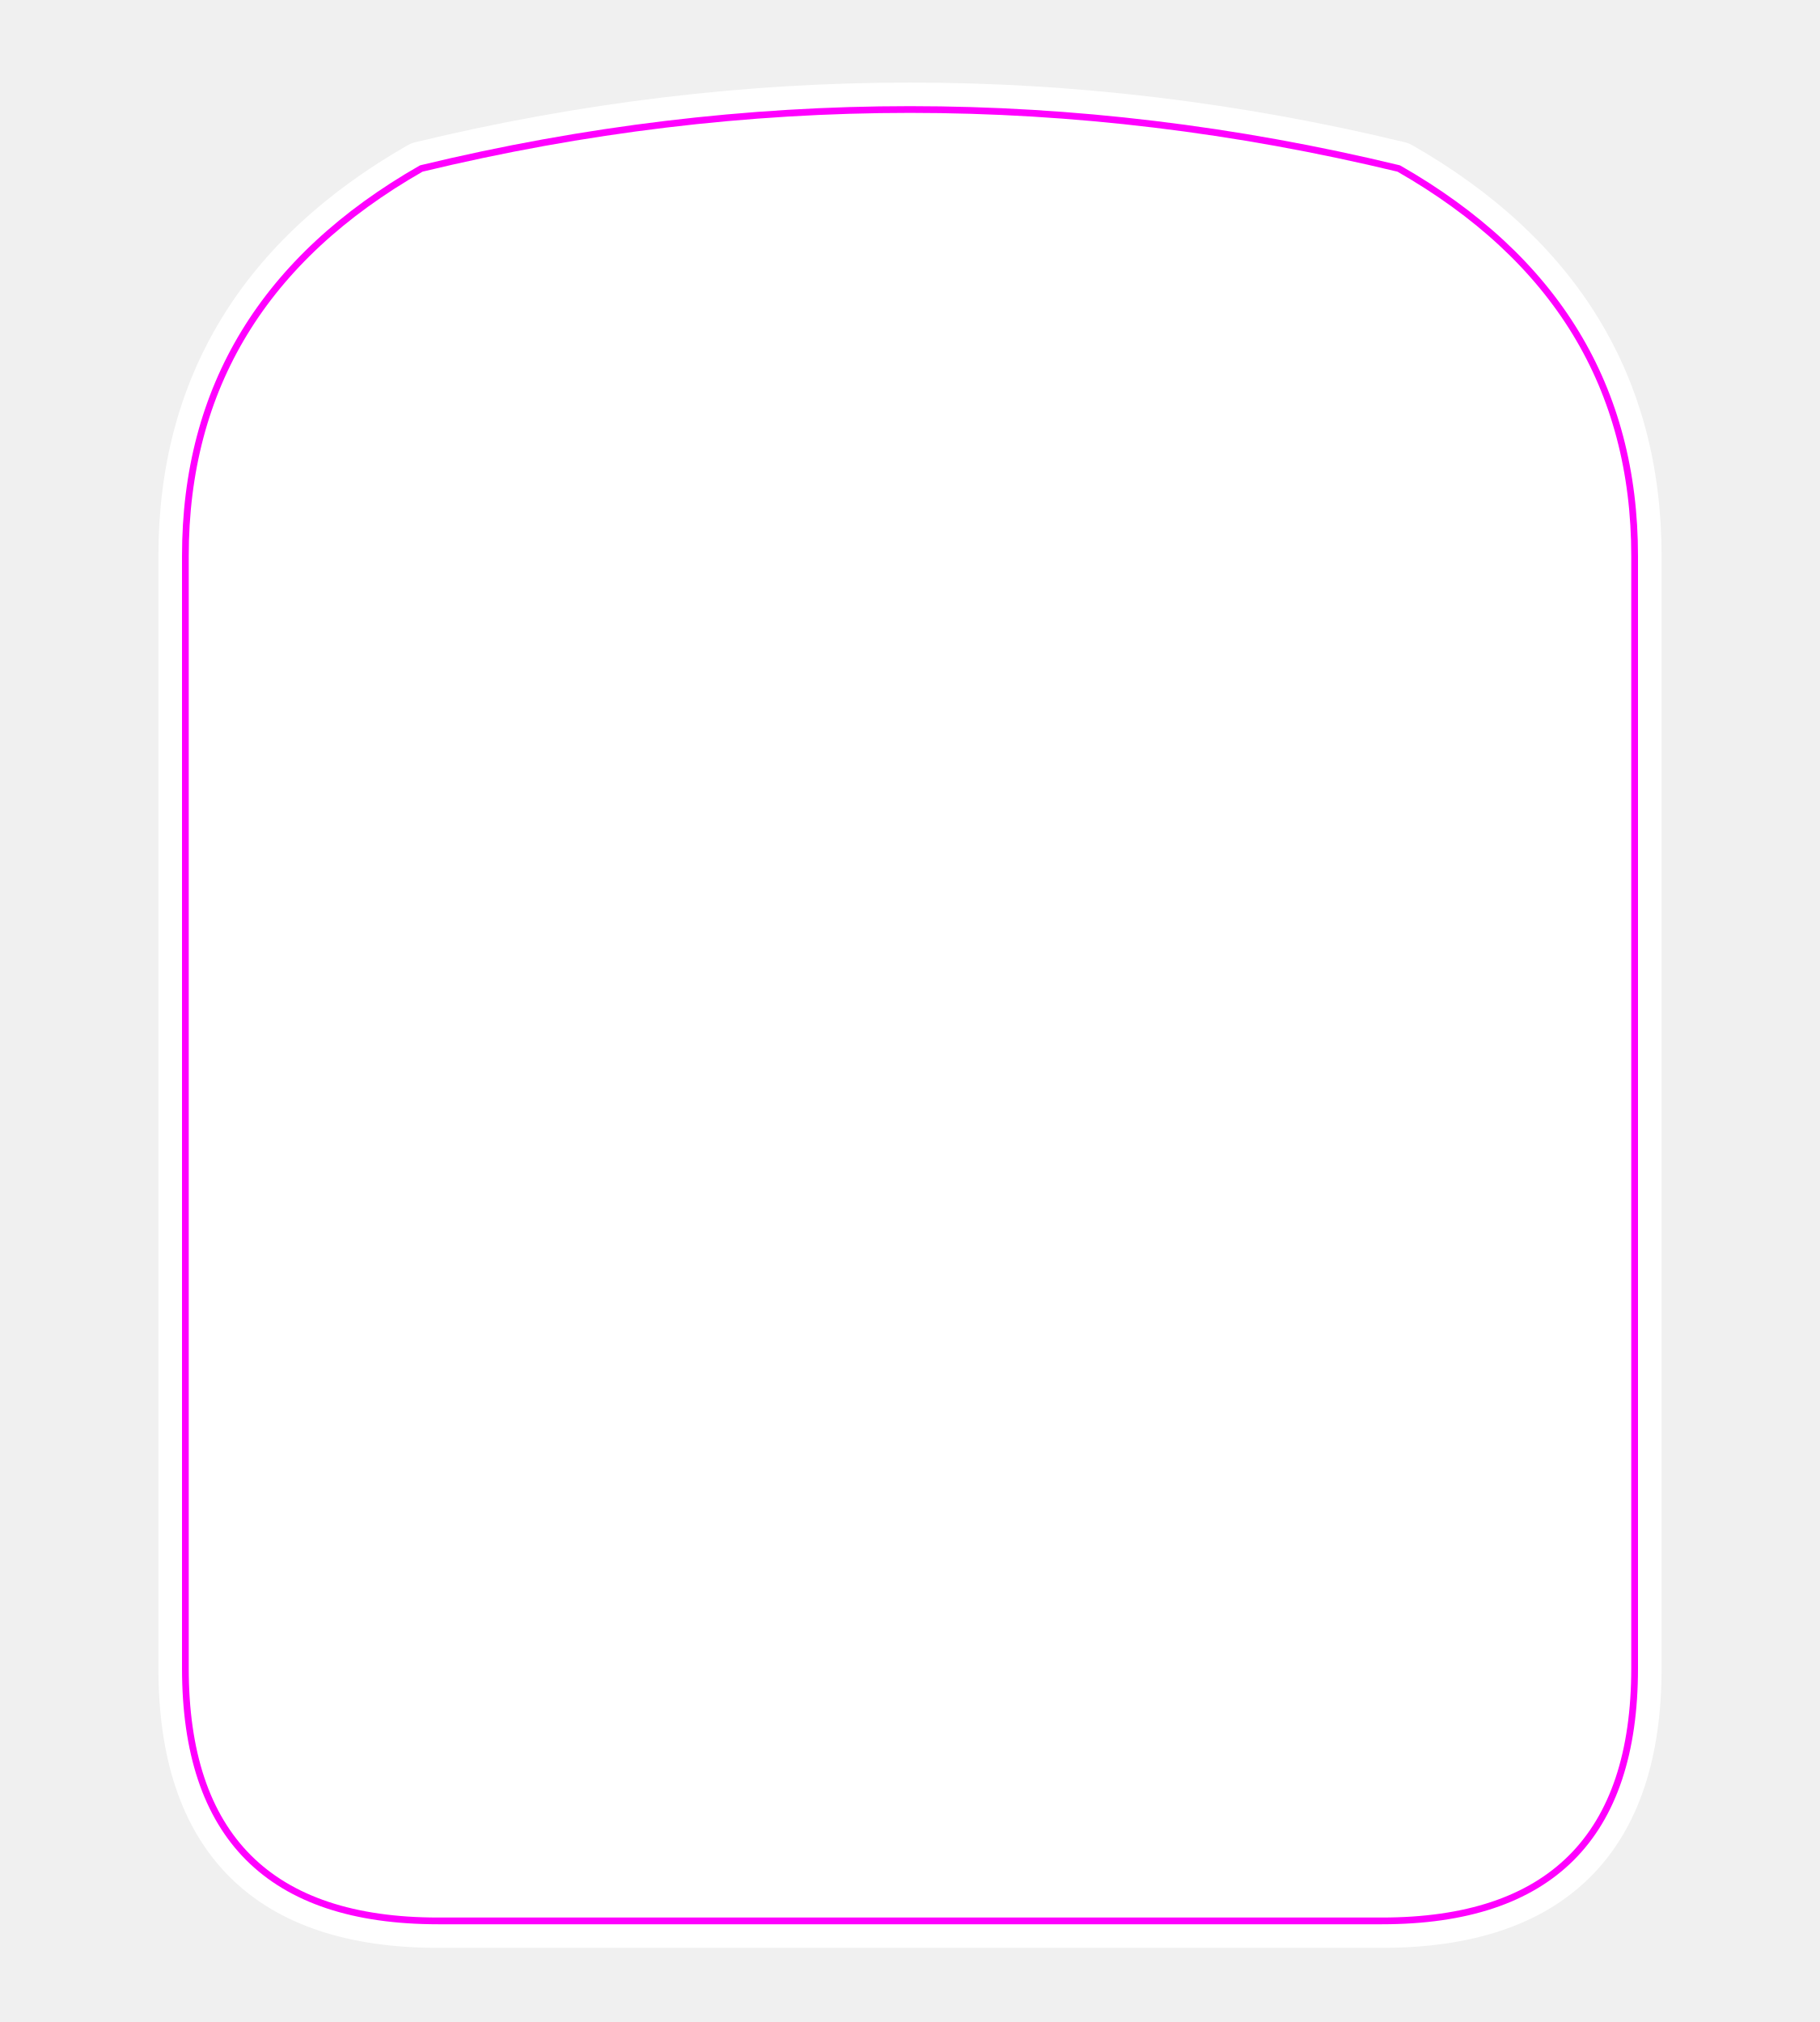
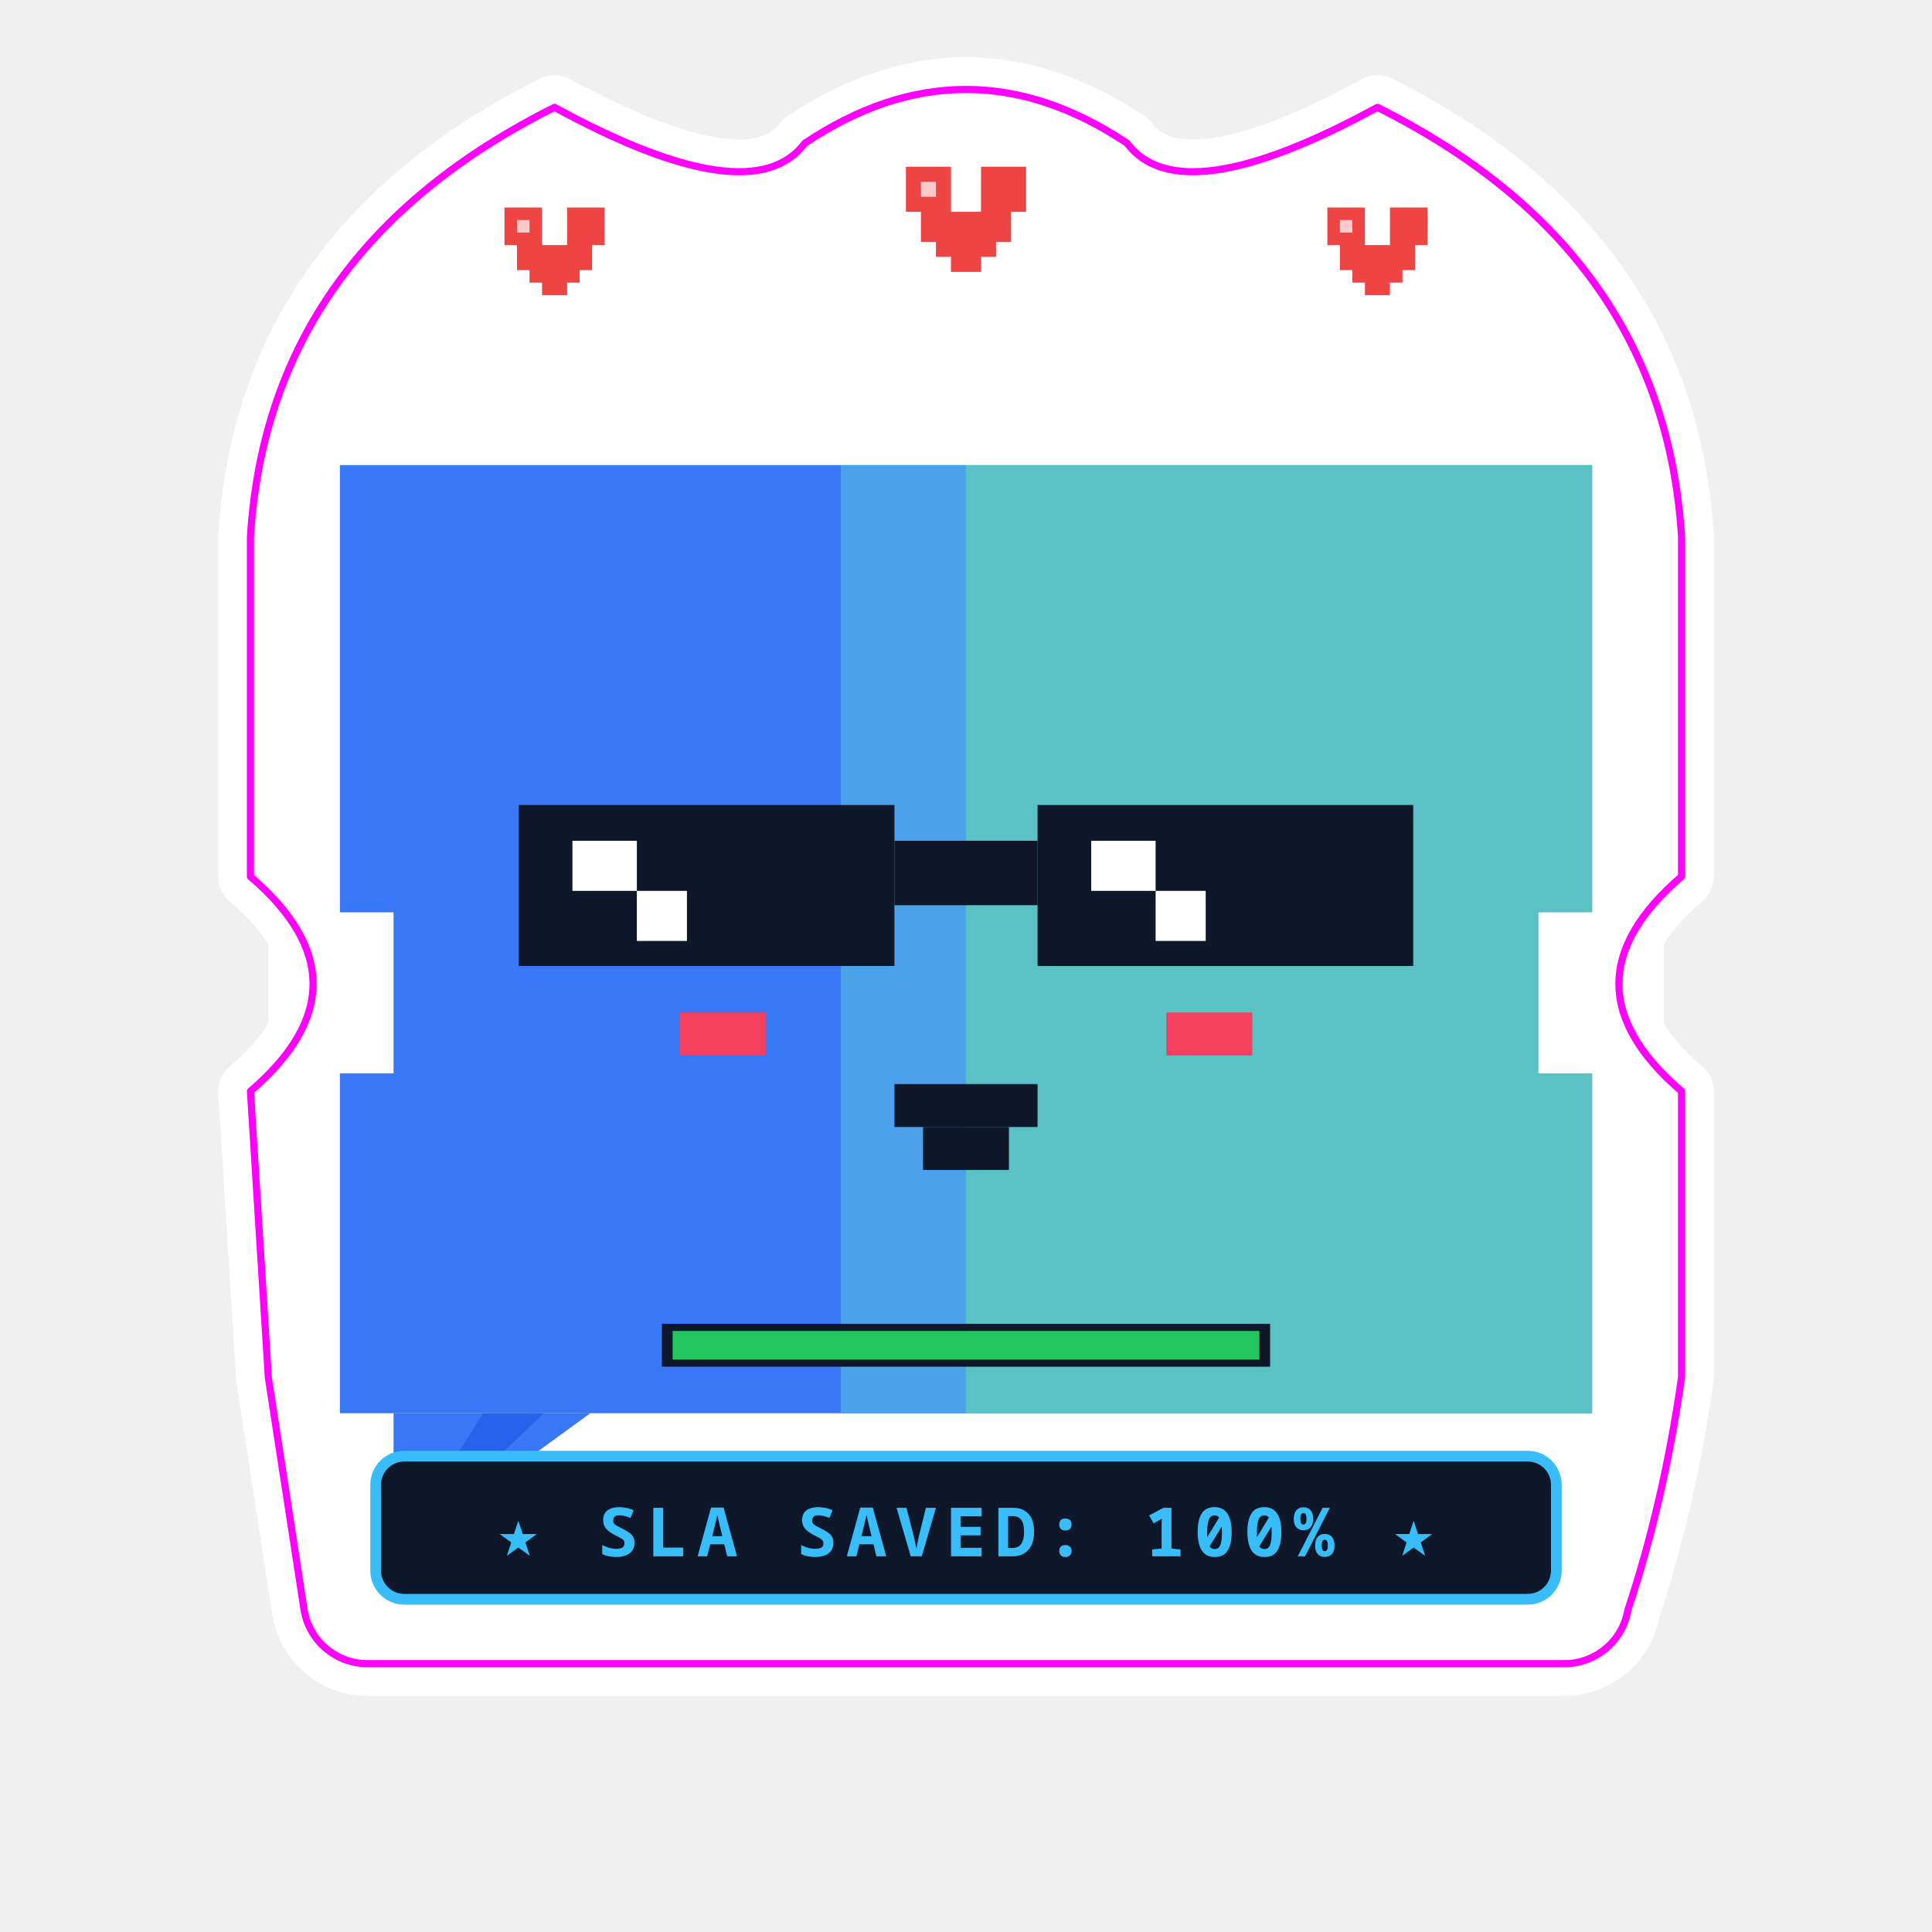
- <svg xmlns="http://www.w3.org/2000/svg" viewBox="0 0 540 600" width="540" height="600">
-   <g transform="translate(270, 305)">
-     <path d="   M -145 -255   Q 0 -290, 145 -255   Q 215 -215, 215 -140   L 215 190   Q 215 265, 140 265   L -140 265   Q -215 265, -215 190   L -215 -140   Q -215 -215, -145 -255   Z " fill="#FFFFFF" stroke="#FFFFFF" stroke-width="16" stroke-linejoin="round" />
-     <path d="   M -145 -255   Q 0 -290, 145 -255   Q 215 -215, 215 -140   L 215 190   Q 215 265, 140 265   L -140 265   Q -215 265, -215 190   L -215 -140   Q -215 -215, -145 -255   Z " fill="none" stroke="#FF00FF" stroke-width="2" stroke-linejoin="round" />
+ <svg xmlns="http://www.w3.org/2000/svg" viewBox="0 0 540 540" width="540" height="540">
+   <g id="Artwork" transform="translate(270, 290)">
+     <path id="WhiteBorder" d="   M -115 -260   Q -60 -230, -45 -250   Q 0 -280, 45 -250   Q 60 -230, 115 -260   Q 195 -220, 200 -140   L 200 -45   Q 165 -15, 200 15   L 200 95   Q 195 130, 185 160   A 18 18 0 0 1 167 175   L -167 175   A 18 18 0 0 1 -185 160   L -195 95   L -200 15   Q -165 -15, -200 -45   L -200 -140   Q -195 -220, -115 -260   Z " fill="#FFFFFF" stroke="#FFFFFF" stroke-width="18" stroke-linejoin="round" stroke-linecap="round" />
+     <g transform="translate(-115, -225) scale(3.5)">
+       <path d="M -4 -2 H -1 V 1 H -4 Z M 1 -2 H 4 V 1 H 1 Z M -3 1 H 3 V 3 H -3 Z M -2 3 H 2 V 4 H -2 Z M -1 4 H 1 V 5 H -1 Z" fill="#EF4444" />
+       <rect x="-3" y="-1" width="1" height="1" fill="#FECACA" />
+     </g>
+     <g transform="translate(0, -235) scale(4.2)">
+       <path d="M -4 -2 H -1 V 1 H -4 Z M 1 -2 H 4 V 1 H 1 Z M -3 1 H 3 V 3 H -3 Z M -2 3 H 2 V 4 H -2 Z M -1 4 H 1 V 5 H -1 Z" fill="#EF4444" />
+       <rect x="-3" y="-1" width="1" height="1" fill="#FECACA" />
+     </g>
+     <g transform="translate(115, -225) scale(3.5)">
+       <path d="M -4 -2 H -1 V 1 H -4 Z M 1 -2 H 4 V 1 H 1 Z M -3 1 H 3 V 3 H -3 Z M -2 3 H 2 V 4 H -2 Z M -1 4 H 1 V 5 H -1 Z" fill="#EF4444" />
+       <rect x="-3" y="-1" width="1" height="1" fill="#FECACA" />
+     </g>
+     <rect x="-175" y="-160" width="350" height="265" fill="#3877F6" />
+     <rect x="0" y="-160" width="175" height="265" fill="#5AC1C4" />
+     <rect x="-35" y="-160" width="35" height="265" fill="#4CA2EA" />
+     <rect x="-195" y="-35" width="35" height="45" fill="#FFFFFF" />
+     <rect x="160" y="-35" width="35" height="45" fill="#FFFFFF" />
+     <polygon points="-160,105 -160,145 -105,105" fill="#3877F6" />
+     <polygon points="-135,105 -160,145 -118,105" fill="#2563EB" />
+     <g transform="translate(0, -45)">
+       <rect x="-125" y="-20" width="105" height="45" fill="#0F172A" />
+       <rect x="20" y="-20" width="105" height="45" fill="#0F172A" />
+       <rect x="-20" y="-10" width="40" height="18" fill="#0F172A" />
+       <rect x="-110" y="-10" width="18" height="14" fill="#FFFFFF" />
+       <rect x="-92" y="4" width="14" height="14" fill="#FFFFFF" />
+       <rect x="35" y="-10" width="18" height="14" fill="#FFFFFF" />
+       <rect x="53" y="4" width="14" height="14" fill="#FFFFFF" />
+       <rect x="-20" y="58" width="40" height="12" fill="#0F172A" />
+       <rect x="-12" y="70" width="24" height="12" fill="#0F172A" />
+       <rect x="-80" y="38" width="24" height="12" fill="#F43F5E" />
+       <rect x="56" y="38" width="24" height="12" fill="#F43F5E" />
+     </g>
+     <g transform="translate(0, 80)">
+       <rect x="-85" y="0" width="170" height="12" fill="#0F172A" />
+       <rect x="-82" y="2" width="164" height="8" fill="#22C55E" />
+     </g>
+     <g transform="translate(0, 135)">
+       <rect x="-165" y="-18" width="330" height="40" rx="8" fill="#0F172A" stroke="#38BDF8" stroke-width="3" />
+       <text x="0" y="10" font-family="'Noto Sans Mono', monospace" font-size="19" font-weight="900" letter-spacing="2.5" fill="#38BDF8" text-anchor="middle">★ SLA SAVED: 100% ★</text>
+     </g>
+   </g>
+   <g id="CutContour" transform="translate(270, 290)">
+     <path d="   M -115 -260   Q -60 -230, -45 -250   Q 0 -280, 45 -250   Q 60 -230, 115 -260   Q 195 -220, 200 -140   L 200 -45   Q 165 -15, 200 15   L 200 95   Q 195 130, 185 160   A 18 18 0 0 1 167 175   L -167 175   A 18 18 0 0 1 -185 160   L -195 95   L -200 15   Q -165 -15, -200 -45   L -200 -140   Q -195 -220, -115 -260   Z " fill="none" stroke="#FF00FF" stroke-width="2" stroke-linejoin="round" stroke-linecap="round" />
  </g>
</svg>
